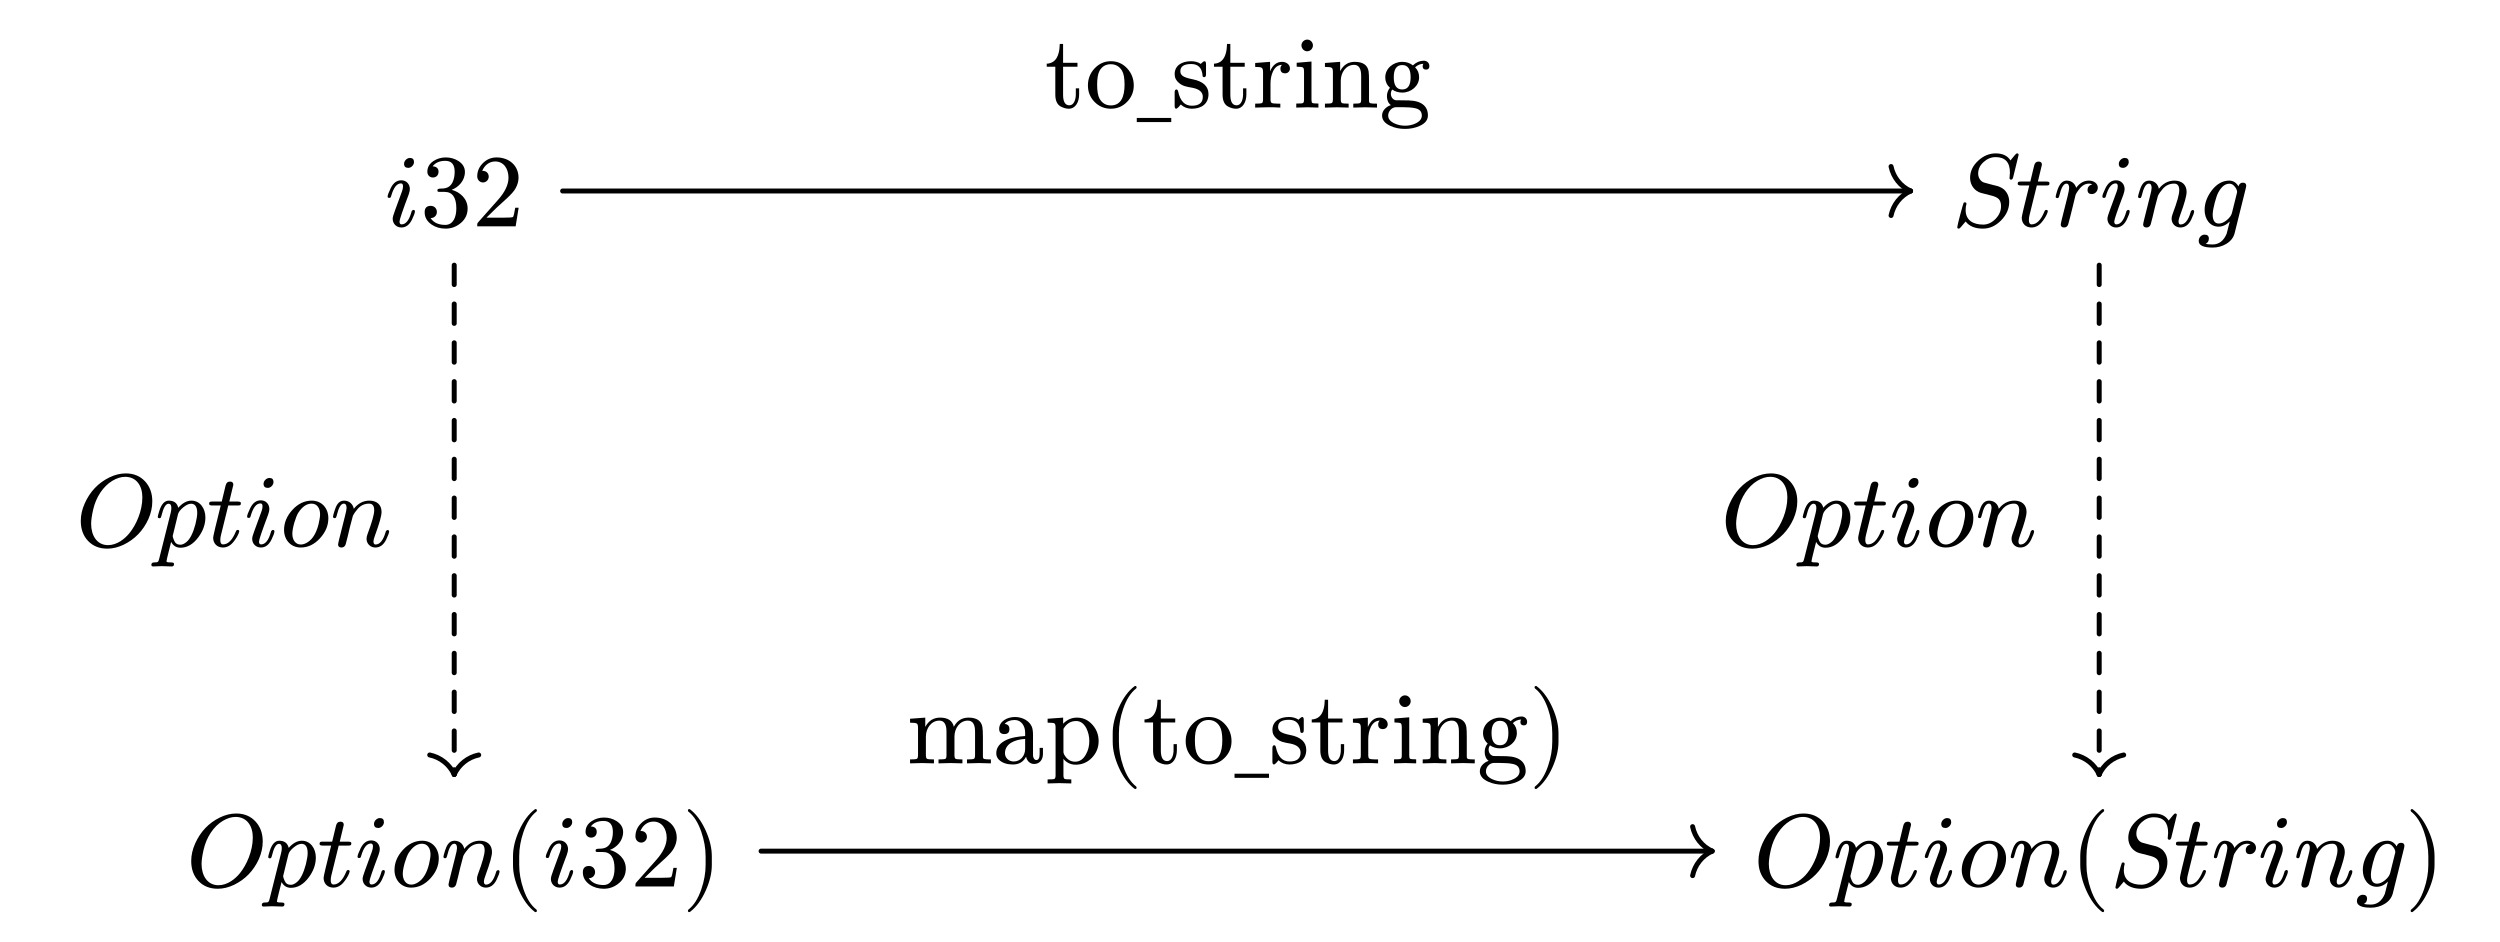
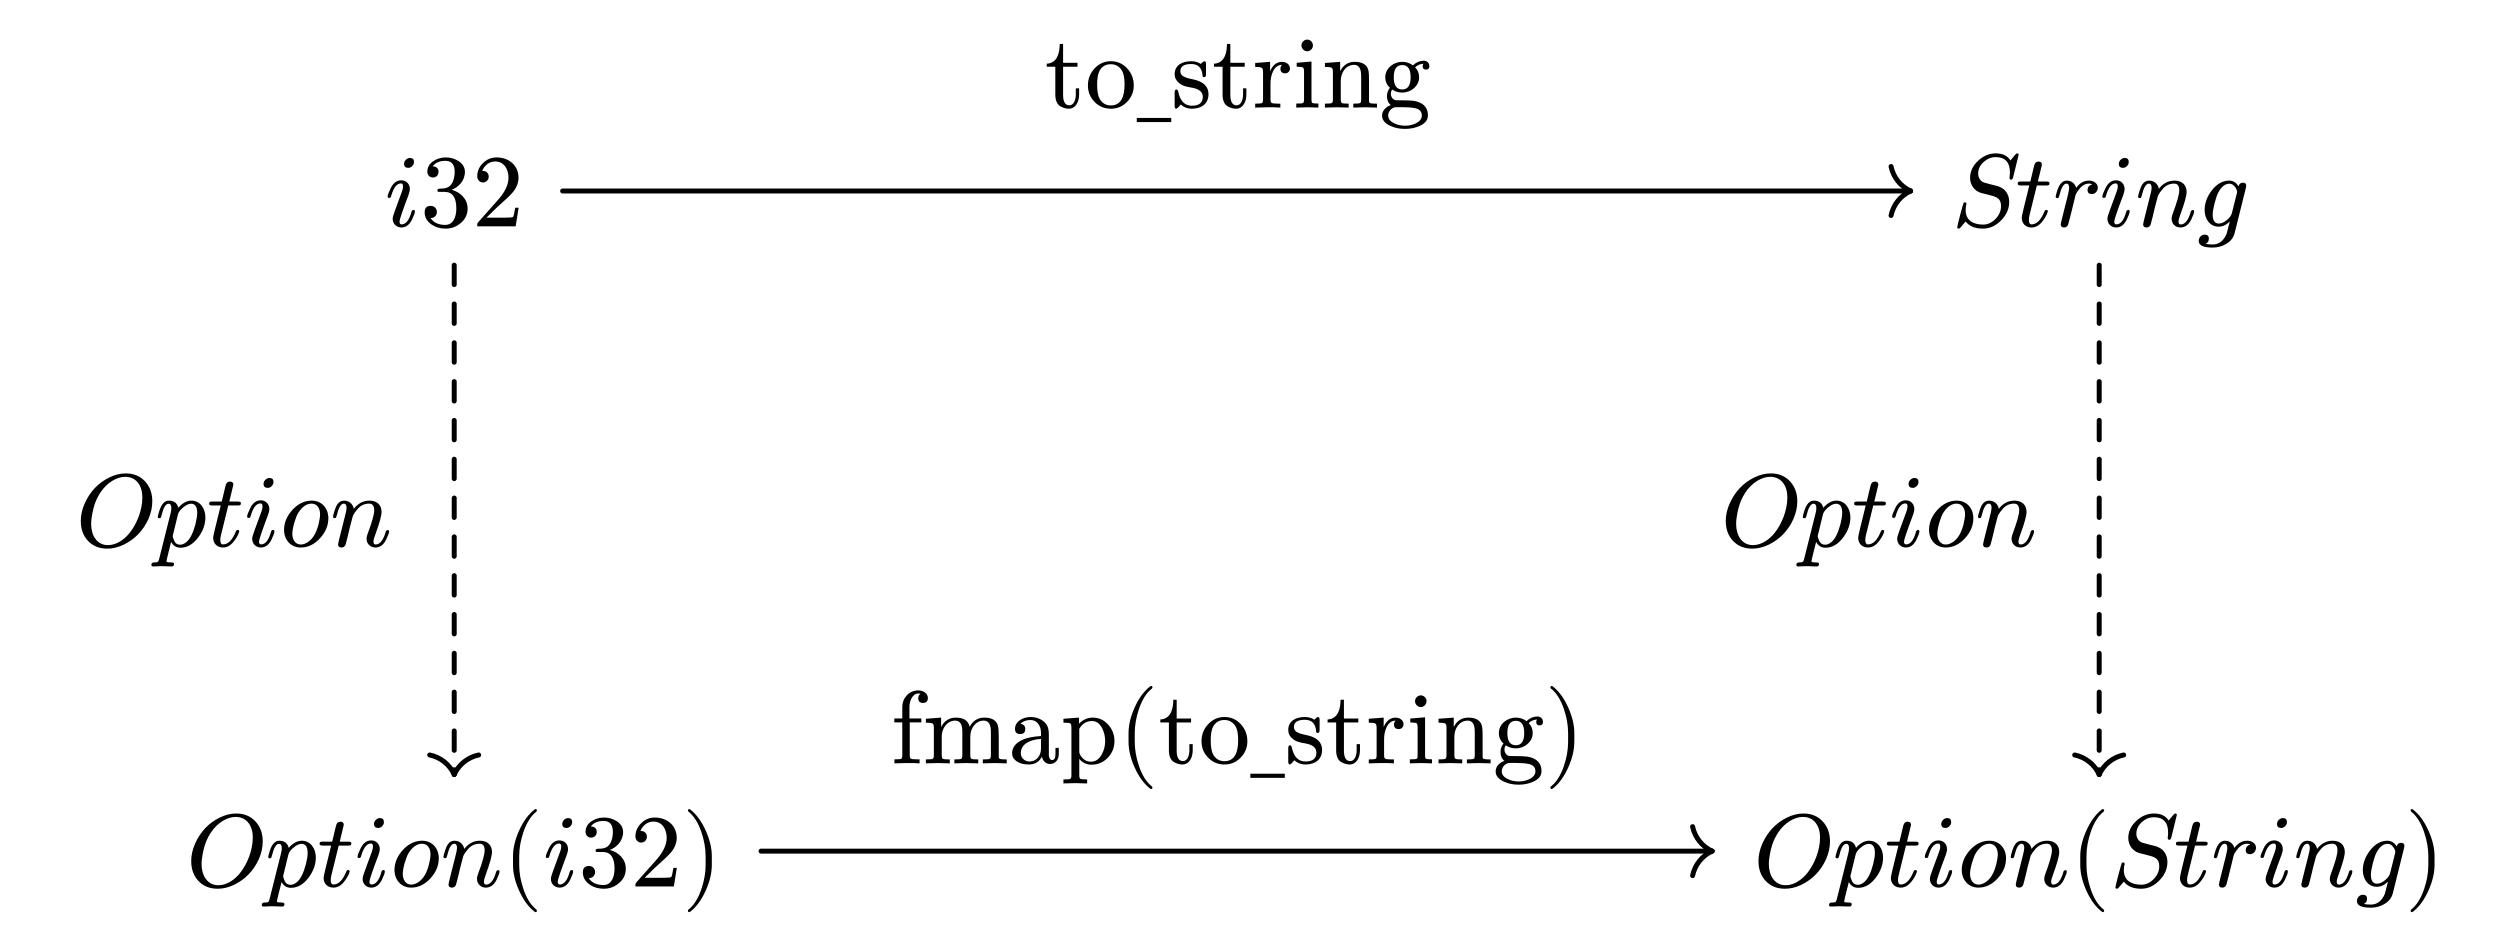
<svg xmlns="http://www.w3.org/2000/svg" xmlns:xlink="http://www.w3.org/1999/xlink" class="typst-doc" viewBox="0 0 386.473 145.543" width="386.473pt" height="145.543pt">
  <g>
    <g transform="translate(8.503937 2.503937)">
      <g class="typst-group">
        <g>
          <g transform="translate(0 0)">
            <g class="typst-group">
              <g>
                <g transform="translate(78.472 27.024)">
                  <path class="typst-shape" fill="none" stroke="#000000" stroke-width="0.768" stroke-linecap="round" stroke-linejoin="miter" stroke-miterlimit="4" d="M 0 0 L 208.378 0 " />
                </g>
                <g transform="translate(283.8336 27.024)">
                  <path class="typst-shape" fill="none" stroke="#000000" stroke-width="0.768" stroke-linecap="round" stroke-linejoin="miter" stroke-miterlimit="4" d="M 3.016 0 C 1.468 0.712 0.349 2.116 0 3.785 " />
                </g>
                <g transform="translate(283.8336 23.23923)">
                  <path class="typst-shape" fill="none" stroke="#000000" stroke-width="0.768" stroke-linecap="round" stroke-linejoin="miter" stroke-miterlimit="4" d="M 3.016 3.785 C 1.468 3.073 0.349 1.668 0 0 " />
                </g>
                <g transform="translate(149.8048 0)">
                  <path class="typst-shape" fill="none" d="M 0 0 L 66.096 0 L 66.096 20.624 L 0 20.624 L 0 0 Z " />
                </g>
                <g transform="translate(149.8048 -0.00000001574802)">
                  <g class="typst-group">
                    <g>
                      <g transform="translate(0 0)">
                        <g class="typst-group">
                          <g>
                            <g transform="translate(0 0)">
                              <g class="typst-group">
                                <g>
                                  <g transform="translate(0 0)">
                                    <g class="typst-group">
                                      <g>
                                        <g transform="translate(3.2 14.128)">
                                          <g class="typst-text" transform="scale(1, -1)">
                                            <use xlink:href="#g38E926AAC9DF1415602028D802D68DC9" x="0" fill="#000000" fill-rule="nonzero" />
                                            <use xlink:href="#g8F8307014384625CE577B104C8D820C4" x="6.224" fill="#000000" fill-rule="nonzero" />
                                            <use xlink:href="#g83B885771C073523118889F6309FCAC4" x="14.224" fill="#000000" fill-rule="nonzero" />
                                            <use xlink:href="#gF43D5787CF5B0EAEDE51B8D6DBA618B9" x="19.552" fill="#000000" fill-rule="nonzero" />
                                            <use xlink:href="#g38E926AAC9DF1415602028D802D68DC9" x="25.856" fill="#000000" fill-rule="nonzero" />
                                            <use xlink:href="#gF2A3D06C67D5C42E8563981FC568C01F" x="32.08" fill="#000000" fill-rule="nonzero" />
                                            <use xlink:href="#g73AED31DB52099AB1C48DB194943EC31" x="38.352" fill="#000000" fill-rule="nonzero" />
                                            <use xlink:href="#gFC66484AE387CFB0D55D153846276781" x="42.8" fill="#000000" fill-rule="nonzero" />
                                            <use xlink:href="#g96B234648DCF0FFB7E97AE09EBC6A818" x="51.696" fill="#000000" fill-rule="nonzero" />
                                          </g>
                                        </g>
                                      </g>
                                    </g>
                                  </g>
                                </g>
                              </g>
                            </g>
                          </g>
                        </g>
                      </g>
                    </g>
                  </g>
                </g>
                <g transform="translate(61.712 38.488)">
                  <path class="typst-shape" fill="none" stroke="#000000" stroke-width="0.768" stroke-linecap="round" stroke-linejoin="miter" stroke-miterlimit="4" stroke-dashoffset="0" stroke-dasharray="3 3" d="M 0 0 L 0 78.735 " />
                </g>
                <g transform="translate(57.92723 114.2073)">
                  <path class="typst-shape" fill="none" stroke="#000000" stroke-width="0.768" stroke-linecap="round" stroke-linejoin="miter" stroke-miterlimit="4" d="M 3.785 3.016 C 3.073 1.468 1.668 0.349 0 0 " />
                </g>
                <g transform="translate(61.712 114.2073)">
                  <path class="typst-shape" fill="none" stroke="#000000" stroke-width="0.768" stroke-linecap="round" stroke-linejoin="miter" stroke-miterlimit="4" d="M 0 3.016 C 0.712 1.468 2.116 0.349 3.785 0 " />
                </g>
                <g transform="translate(0.000000000000003147089 67.83162)">
                  <path class="typst-shape" fill="none" d="M 0 0 L 55.312 0 L 55.312 20.432 L 0 20.432 L 0 0 Z " />
                </g>
                <g transform="translate(-0.00000007874016 67.83162)">
                  <g class="typst-group">
                    <g>
                      <g transform="translate(0 0)">
                        <g class="typst-group">
                          <g>
                            <g transform="translate(0 0)">
                              <g class="typst-group">
                                <g>
                                  <g transform="translate(0 0)">
                                    <g class="typst-group">
                                      <g>
                                        <g transform="translate(3.2 14.128)">
                                          <g class="typst-text" transform="scale(1, -1)">
                                            <use xlink:href="#g7B567A6588D46E59FCE0182F9D437E38" x="0" fill="#000000" fill-rule="nonzero" />
                                            <use xlink:href="#g6D6AA69692D0C20CDD5E519BEE4C1171" x="12.208" fill="#000000" fill-rule="nonzero" />
                                            <use xlink:href="#g97A7E162D62AA6A5FA8B33471068AA6B" x="20.256" fill="#000000" fill-rule="nonzero" />
                                            <use xlink:href="#g92700755C90DAE0CFC25D85F2B9CC345" x="26.032" fill="#000000" fill-rule="nonzero" />
                                            <use xlink:href="#gE0EE35C765D72F645C020D601A65C0D1" x="31.552" fill="#000000" fill-rule="nonzero" />
                                            <use xlink:href="#g284298C1CFE5691FED0DEA07B33AF82E" x="39.312" fill="#000000" fill-rule="nonzero" />
                                          </g>
                                        </g>
                                      </g>
                                    </g>
                                  </g>
                                </g>
                              </g>
                            </g>
                          </g>
                        </g>
                      </g>
                    </g>
                  </g>
                </g>
                <g transform="translate(316.0096 38.488)">
                  <path class="typst-shape" fill="none" stroke="#000000" stroke-width="0.768" stroke-linecap="round" stroke-linejoin="miter" stroke-miterlimit="4" stroke-dashoffset="0" stroke-dasharray="3 3" d="M 0 0 L 0 78.735 " />
                </g>
                <g transform="translate(312.2248 114.2073)">
                  <path class="typst-shape" fill="none" stroke="#000000" stroke-width="0.768" stroke-linecap="round" stroke-linejoin="miter" stroke-miterlimit="4" d="M 3.785 3.016 C 3.073 1.468 1.668 0.349 0 0 " />
                </g>
                <g transform="translate(316.0096 114.2073)">
                  <path class="typst-shape" fill="none" stroke="#000000" stroke-width="0.768" stroke-linecap="round" stroke-linejoin="miter" stroke-miterlimit="4" d="M 0 3.016 C 0.712 1.468 2.116 0.349 3.785 0 " />
                </g>
                <g transform="translate(254.2976 67.83162)">
                  <path class="typst-shape" fill="none" d="M 0 0 L 55.312 0 L 55.312 20.432 L 0 20.432 L 0 0 Z " />
                </g>
                <g transform="translate(254.2976 67.83162)">
                  <g class="typst-group">
                    <g>
                      <g transform="translate(0 0)">
                        <g class="typst-group">
                          <g>
                            <g transform="translate(0 0)">
                              <g class="typst-group">
                                <g>
                                  <g transform="translate(0 0)">
                                    <g class="typst-group">
                                      <g>
                                        <g transform="translate(3.2 14.128)">
                                          <g class="typst-text" transform="scale(1, -1)">
                                            <use xlink:href="#g7B567A6588D46E59FCE0182F9D437E38" x="0" fill="#000000" fill-rule="nonzero" />
                                            <use xlink:href="#g6D6AA69692D0C20CDD5E519BEE4C1171" x="12.208" fill="#000000" fill-rule="nonzero" />
                                            <use xlink:href="#g97A7E162D62AA6A5FA8B33471068AA6B" x="20.256" fill="#000000" fill-rule="nonzero" />
                                            <use xlink:href="#g92700755C90DAE0CFC25D85F2B9CC345" x="26.032" fill="#000000" fill-rule="nonzero" />
                                            <use xlink:href="#gE0EE35C765D72F645C020D601A65C0D1" x="31.552" fill="#000000" fill-rule="nonzero" />
                                            <use xlink:href="#g284298C1CFE5691FED0DEA07B33AF82E" x="39.312" fill="#000000" fill-rule="nonzero" />
                                          </g>
                                        </g>
                                      </g>
                                    </g>
                                  </g>
                                </g>
                              </g>
                            </g>
                          </g>
                        </g>
                      </g>
                    </g>
                  </g>
                </g>
                <g transform="translate(109.152 129.0712)">
                  <path class="typst-shape" fill="none" stroke="#000000" stroke-width="0.768" stroke-linecap="round" stroke-linejoin="miter" stroke-miterlimit="4" d="M 0 0 L 147.018 0 " />
                </g>
                <g transform="translate(253.1536 129.0712)">
                  <path class="typst-shape" fill="none" stroke="#000000" stroke-width="0.768" stroke-linecap="round" stroke-linejoin="miter" stroke-miterlimit="4" d="M 3.016 0 C 1.468 0.712 0.349 2.116 0 3.785 " />
                </g>
                <g transform="translate(253.1536 125.2865)">
                  <path class="typst-shape" fill="none" stroke="#000000" stroke-width="0.768" stroke-linecap="round" stroke-linejoin="miter" stroke-miterlimit="4" d="M 3.016 3.785 C 1.468 3.073 0.349 1.668 0 0 " />
                </g>
-                 <g transform="translate(128.4688 101.3752)">
-                   <path class="typst-shape" fill="none" d="M 0 0 L 108.768 0 L 108.768 21.296 L 0 21.296 L 0 0 Z " />
-                 </g>
-                 <g transform="translate(128.4688 101.3752)">
+                 <g transform="translate(126.0208 101.3752)">
+                   <path class="typst-shape" fill="none" d="M 0 0 L 113.664 0 L 113.664 21.296 L 0 21.296 L 0 0 Z " />
+                 </g>
+                 <g transform="translate(126.0208 101.3752)">
                  <g class="typst-group">
                    <g>
                      <g transform="translate(0 0)">
                        <g class="typst-group">
                          <g>
                            <g transform="translate(0 0)">
                              <g class="typst-group">
                                <g>
                                  <g transform="translate(0 0)">
                                    <g class="typst-group">
                                      <g>
                                        <g transform="translate(3.2 14.128)">
                                          <g class="typst-text" transform="scale(1, -1)">
-                                             <use xlink:href="#g4D0AA08DF654D400A2A85EC0AE39159D" x="0" fill="#000000" fill-rule="nonzero" />
-                                             <use xlink:href="#g7B28C2509FE8F6BA66745B1CD832BB89" x="13.328" fill="#000000" fill-rule="nonzero" />
-                                             <use xlink:href="#gE5A000F08C92019AF5401EC93A32764F" x="21.328" fill="#000000" fill-rule="nonzero" />
-                                             <use xlink:href="#g4629B40405423E485E8610DB7E8C885E" x="30.224" fill="#000000" fill-rule="nonzero" />
-                                             <use xlink:href="#g38E926AAC9DF1415602028D802D68DC9" x="36.448" fill="#000000" fill-rule="nonzero" />
-                                             <use xlink:href="#g8F8307014384625CE577B104C8D820C4" x="42.672" fill="#000000" fill-rule="nonzero" />
-                                             <use xlink:href="#g83B885771C073523118889F6309FCAC4" x="50.672" fill="#000000" fill-rule="nonzero" />
-                                             <use xlink:href="#gF43D5787CF5B0EAEDE51B8D6DBA618B9" x="56" fill="#000000" fill-rule="nonzero" />
-                                             <use xlink:href="#g38E926AAC9DF1415602028D802D68DC9" x="62.304" fill="#000000" fill-rule="nonzero" />
-                                             <use xlink:href="#gF2A3D06C67D5C42E8563981FC568C01F" x="68.528" fill="#000000" fill-rule="nonzero" />
-                                             <use xlink:href="#g73AED31DB52099AB1C48DB194943EC31" x="74.8" fill="#000000" fill-rule="nonzero" />
-                                             <use xlink:href="#gFC66484AE387CFB0D55D153846276781" x="79.248" fill="#000000" fill-rule="nonzero" />
-                                             <use xlink:href="#g96B234648DCF0FFB7E97AE09EBC6A818" x="88.144" fill="#000000" fill-rule="nonzero" />
-                                             <use xlink:href="#g14777391C34C314F4183442B8E763583" x="96.144" fill="#000000" fill-rule="nonzero" />
+                                             <use xlink:href="#g4DF410731A47BCE19DC3A2DD469D8C3F" x="0" fill="#000000" fill-rule="nonzero" />
+                                             <use xlink:href="#g4D0AA08DF654D400A2A85EC0AE39159D" x="4.896" fill="#000000" fill-rule="nonzero" />
+                                             <use xlink:href="#g7B28C2509FE8F6BA66745B1CD832BB89" x="18.224" fill="#000000" fill-rule="nonzero" />
+                                             <use xlink:href="#gE5A000F08C92019AF5401EC93A32764F" x="26.224" fill="#000000" fill-rule="nonzero" />
+                                             <use xlink:href="#g4629B40405423E485E8610DB7E8C885E" x="35.12" fill="#000000" fill-rule="nonzero" />
+                                             <use xlink:href="#g38E926AAC9DF1415602028D802D68DC9" x="41.344" fill="#000000" fill-rule="nonzero" />
+                                             <use xlink:href="#g8F8307014384625CE577B104C8D820C4" x="47.568" fill="#000000" fill-rule="nonzero" />
+                                             <use xlink:href="#g83B885771C073523118889F6309FCAC4" x="55.568" fill="#000000" fill-rule="nonzero" />
+                                             <use xlink:href="#gF43D5787CF5B0EAEDE51B8D6DBA618B9" x="60.896" fill="#000000" fill-rule="nonzero" />
+                                             <use xlink:href="#g38E926AAC9DF1415602028D802D68DC9" x="67.2" fill="#000000" fill-rule="nonzero" />
+                                             <use xlink:href="#gF2A3D06C67D5C42E8563981FC568C01F" x="73.424" fill="#000000" fill-rule="nonzero" />
+                                             <use xlink:href="#g73AED31DB52099AB1C48DB194943EC31" x="79.696" fill="#000000" fill-rule="nonzero" />
+                                             <use xlink:href="#gFC66484AE387CFB0D55D153846276781" x="84.144" fill="#000000" fill-rule="nonzero" />
+                                             <use xlink:href="#g96B234648DCF0FFB7E97AE09EBC6A818" x="93.04" fill="#000000" fill-rule="nonzero" />
+                                             <use xlink:href="#g14777391C34C314F4183442B8E763583" x="101.04" fill="#000000" fill-rule="nonzero" />
                                          </g>
                                        </g>
                                      </g>
                                    </g>
                                  </g>
                                </g>
                              </g>
                            </g>
                          </g>
                        </g>
                      </g>
                    </g>
                  </g>
                </g>
                <g transform="translate(50.952 21.56)">
                  <path class="typst-shape" fill="none" d="M 0 0 L 21.52 0 L 21.52 10.928 L 0 10.928 L 0 0 Z " />
                </g>
                <g transform="translate(50.952 21.56)">
                  <g class="typst-group">
                    <g>
                      <g transform="translate(0 0)">
                        <g class="typst-group">
                          <g>
                            <g transform="translate(0 0)">
                              <g class="typst-group">
                                <g>
                                  <g transform="translate(0.00000000005000072 10.928)">
                                    <g class="typst-text" transform="scale(1, -1)">
                                      <use xlink:href="#g92700755C90DAE0CFC25D85F2B9CC345" x="0" fill="#000000" fill-rule="nonzero" />
                                      <use xlink:href="#gE74E874C1504A9F1B2AF76ABC36C8B50" x="5.52" fill="#000000" fill-rule="nonzero" />
                                      <use xlink:href="#gFF0ECCB8E59993D4F84AD38BB81A542F" x="13.52" fill="#000000" fill-rule="nonzero" />
                                    </g>
                                  </g>
                                </g>
                              </g>
                            </g>
                          </g>
                        </g>
                      </g>
                    </g>
                  </g>
                </g>
                <g transform="translate(293.2336 21.56)">
                  <path class="typst-shape" fill="none" d="M 0 0 L 45.552 0 L 45.552 10.928 L 0 10.928 L 0 0 Z " />
                </g>
                <g transform="translate(293.2336 21.56)">
                  <g class="typst-group">
                    <g>
                      <g transform="translate(0 0)">
                        <g class="typst-group">
                          <g>
                            <g transform="translate(0 0)">
                              <g class="typst-group">
                                <g>
                                  <g transform="translate(0.00000000005000072 10.928)">
                                    <g class="typst-text" transform="scale(1, -1)">
                                      <use xlink:href="#g7C37F2D7E29571CD72A84F399CAE72B1" x="0" fill="#000000" fill-rule="nonzero" />
                                      <use xlink:href="#g97A7E162D62AA6A5FA8B33471068AA6B" x="9.808" fill="#000000" fill-rule="nonzero" />
                                      <use xlink:href="#g331C5D0EB4063B42944E177CE5F55416" x="15.584" fill="#000000" fill-rule="nonzero" />
                                      <use xlink:href="#g92700755C90DAE0CFC25D85F2B9CC345" x="22.8" fill="#000000" fill-rule="nonzero" />
                                      <use xlink:href="#g284298C1CFE5691FED0DEA07B33AF82E" x="28.32" fill="#000000" fill-rule="nonzero" />
                                      <use xlink:href="#gAE0AD58184BBCB11A77E9AB8BC580B44" x="37.92" fill="#000000" fill-rule="nonzero" />
                                    </g>
                                  </g>
                                </g>
                              </g>
                            </g>
                          </g>
                        </g>
                      </g>
                    </g>
                  </g>
                </g>
                <g transform="translate(20.272 123.6072)">
                  <path class="typst-shape" fill="none" d="M 0 0 L 82.88 0 L 82.88 10.928 L 0 10.928 L 0 0 Z " />
                </g>
                <g transform="translate(20.272 123.6072)">
                  <g class="typst-group">
                    <g>
                      <g transform="translate(0 0)">
                        <g class="typst-group">
                          <g>
                            <g transform="translate(0 0)">
                              <g class="typst-group">
                                <g>
                                  <g transform="translate(0.00000000005000072 10.928)">
                                    <g class="typst-text" transform="scale(1, -1)">
                                      <use xlink:href="#g7B567A6588D46E59FCE0182F9D437E38" x="0" fill="#000000" fill-rule="nonzero" />
                                      <use xlink:href="#g6D6AA69692D0C20CDD5E519BEE4C1171" x="12.208" fill="#000000" fill-rule="nonzero" />
                                      <use xlink:href="#g97A7E162D62AA6A5FA8B33471068AA6B" x="20.256" fill="#000000" fill-rule="nonzero" />
                                      <use xlink:href="#g92700755C90DAE0CFC25D85F2B9CC345" x="26.032" fill="#000000" fill-rule="nonzero" />
                                      <use xlink:href="#gE0EE35C765D72F645C020D601A65C0D1" x="31.552" fill="#000000" fill-rule="nonzero" />
                                      <use xlink:href="#g284298C1CFE5691FED0DEA07B33AF82E" x="39.312" fill="#000000" fill-rule="nonzero" />
                                      <use xlink:href="#g4629B40405423E485E8610DB7E8C885E" x="48.912" fill="#000000" fill-rule="nonzero" />
                                      <use xlink:href="#g92700755C90DAE0CFC25D85F2B9CC345" x="55.136" fill="#000000" fill-rule="nonzero" />
                                      <use xlink:href="#gE74E874C1504A9F1B2AF76ABC36C8B50" x="60.656" fill="#000000" fill-rule="nonzero" />
                                      <use xlink:href="#gFF0ECCB8E59993D4F84AD38BB81A542F" x="68.656" fill="#000000" fill-rule="nonzero" />
                                      <use xlink:href="#g14777391C34C314F4183442B8E763583" x="76.656" fill="#000000" fill-rule="nonzero" />
                                    </g>
                                  </g>
                                </g>
                              </g>
                            </g>
                          </g>
                        </g>
                      </g>
                    </g>
                  </g>
                </g>
                <g transform="translate(262.5536 123.6072)">
                  <path class="typst-shape" fill="none" d="M 0 0 L 106.912 0 L 106.912 10.928 L 0 10.928 L 0 0 Z " />
                </g>
                <g transform="translate(262.5536 123.6072)">
                  <g class="typst-group">
                    <g>
                      <g transform="translate(0 0)">
                        <g class="typst-group">
                          <g>
                            <g transform="translate(0 0)">
                              <g class="typst-group">
                                <g>
                                  <g transform="translate(0.00000000005000072 10.928)">
                                    <g class="typst-text" transform="scale(1, -1)">
                                      <use xlink:href="#g7B567A6588D46E59FCE0182F9D437E38" x="0" fill="#000000" fill-rule="nonzero" />
                                      <use xlink:href="#g6D6AA69692D0C20CDD5E519BEE4C1171" x="12.208" fill="#000000" fill-rule="nonzero" />
                                      <use xlink:href="#g97A7E162D62AA6A5FA8B33471068AA6B" x="20.256" fill="#000000" fill-rule="nonzero" />
                                      <use xlink:href="#g92700755C90DAE0CFC25D85F2B9CC345" x="26.032" fill="#000000" fill-rule="nonzero" />
                                      <use xlink:href="#gE0EE35C765D72F645C020D601A65C0D1" x="31.552" fill="#000000" fill-rule="nonzero" />
                                      <use xlink:href="#g284298C1CFE5691FED0DEA07B33AF82E" x="39.312" fill="#000000" fill-rule="nonzero" />
                                      <use xlink:href="#g4629B40405423E485E8610DB7E8C885E" x="48.912" fill="#000000" fill-rule="nonzero" />
                                      <use xlink:href="#g7C37F2D7E29571CD72A84F399CAE72B1" x="55.136" fill="#000000" fill-rule="nonzero" />
                                      <use xlink:href="#g97A7E162D62AA6A5FA8B33471068AA6B" x="64.944" fill="#000000" fill-rule="nonzero" />
                                      <use xlink:href="#g331C5D0EB4063B42944E177CE5F55416" x="70.72" fill="#000000" fill-rule="nonzero" />
                                      <use xlink:href="#g92700755C90DAE0CFC25D85F2B9CC345" x="77.936" fill="#000000" fill-rule="nonzero" />
                                      <use xlink:href="#g284298C1CFE5691FED0DEA07B33AF82E" x="83.456" fill="#000000" fill-rule="nonzero" />
                                      <use xlink:href="#gAE0AD58184BBCB11A77E9AB8BC580B44" x="93.056" fill="#000000" fill-rule="nonzero" />
                                      <use xlink:href="#g14777391C34C314F4183442B8E763583" x="100.688" fill="#000000" fill-rule="nonzero" />
                                    </g>
                                  </g>
                                </g>
                              </g>
                            </g>
                          </g>
                        </g>
                      </g>
                    </g>
                  </g>
                </g>
              </g>
            </g>
          </g>
        </g>
      </g>
    </g>
  </g>
  <defs id="glyph">
    <symbol id="g38E926AAC9DF1415602028D802D68DC9" overflow="visible">
      <path d="M 5.312 2.016 L 5.312 2.976 L 4.8 2.976 L 4.8 2.048 C 4.8 1.248 4.512 0.352 3.808 0.352 C 3.152 0.352 2.832 0.896 2.832 1.984 L 2.832 6.32 L 5.056 6.32 L 5.056 6.928 L 2.832 6.928 L 2.832 9.84 L 2.32 9.84 C 2.304 9.312 2.256 8.848 2.144 8.432 C 1.872 7.376 1.248 6.832 0.304 6.784 L 0.304 6.32 L 1.632 6.32 L 1.632 2.016 C 1.632 1.072 1.92 0.464 2.48 0.16 C 2.912 -0.064 3.312 -0.176 3.712 -0.176 C 4.768 -0.176 5.312 0.88 5.312 2.016 Z " />
    </symbol>
    <symbol id="g8F8307014384625CE577B104C8D820C4" overflow="visible">
      <path d="M 3.984 -0.176 C 4.976 -0.176 5.808 0.176 6.496 0.88 C 7.184 1.584 7.536 2.432 7.536 3.424 C 7.536 4.432 7.2 5.312 6.528 6.048 C 5.856 6.784 5.008 7.168 4 7.168 C 2.992 7.168 2.16 6.784 1.472 6.048 C 0.784 5.312 0.448 4.432 0.448 3.424 C 0.448 2.432 0.784 1.584 1.472 0.88 C 2.16 0.176 3.008 -0.176 3.984 -0.176 Z M 4 0.336 C 3.232 0.336 2.656 0.672 2.256 1.36 C 2 1.808 1.872 2.544 1.872 3.552 C 1.872 4.528 2 5.232 2.24 5.68 C 2.624 6.368 3.2 6.704 3.984 6.704 C 4.736 6.704 5.312 6.368 5.712 5.712 C 5.984 5.264 6.112 4.544 6.112 3.552 C 6.112 1.696 5.568 0.336 4 0.336 Z " />
    </symbol>
    <symbol id="g83B885771C073523118889F6309FCAC4" overflow="visible">
      <path d="M 0 -2.24 L 5.328 -2.24 L 5.328 -1.6 L 0 -1.6 Z " />
    </symbol>
    <symbol id="gF43D5787CF5B0EAEDE51B8D6DBA618B9" overflow="visible">
      <path d="M 5.76 2.08 C 5.76 3.296 4.928 4.064 3.28 4.384 C 2.528 4.528 2.048 4.704 1.792 4.88 C 1.536 5.056 1.408 5.312 1.408 5.616 C 1.408 6.368 1.968 6.736 3.088 6.736 C 4.176 6.736 4.768 6.128 4.848 4.896 C 4.864 4.768 4.944 4.704 5.104 4.704 C 5.28 4.704 5.376 4.848 5.376 5.136 L 5.376 6.72 C 5.376 7.024 5.296 7.168 5.136 7.168 C 4.96 7.168 4.72 6.88 4.56 6.752 C 4.16 7.024 3.664 7.168 3.088 7.168 C 1.664 7.168 0.528 6.528 0.528 5.168 C 0.528 4.624 0.752 4.16 1.216 3.792 C 1.776 3.328 2.304 3.232 3.312 3.056 C 4.352 2.848 4.88 2.384 4.88 1.664 C 4.88 0.752 4.32 0.288 3.184 0.288 C 2.08 0.288 1.376 1.024 1.072 2.48 C 1.024 2.688 0.944 2.8 0.8 2.8 C 0.624 2.8 0.528 2.64 0.528 2.336 L 0.528 0.272 C 0.528 -0.032 0.608 -0.176 0.768 -0.176 C 0.816 -0.176 0.896 -0.128 1.024 -0.016 C 1.312 0.24 1.184 0.192 1.472 0.48 C 1.936 0.048 2.512 -0.176 3.184 -0.176 C 4.704 -0.176 5.76 0.608 5.76 2.08 Z " />
    </symbol>
    <symbol id="gF2A3D06C67D5C42E8563981FC568C01F" overflow="visible">
      <path d="M 5.824 6.048 C 5.824 6.672 5.232 7.072 4.608 7.072 C 3.792 7.072 3.168 6.592 2.752 5.616 L 2.752 7.072 L 0.448 6.896 L 0.448 6.288 C 1.008 6.288 1.344 6.24 1.472 6.144 C 1.6 6.048 1.664 5.84 1.664 5.472 L 1.664 1.264 C 1.664 0.96 1.616 0.768 1.504 0.704 C 1.392 0.64 1.04 0.608 0.448 0.608 L 0.448 0 L 2.288 0.048 C 2.96 0.064 3.648 0.048 4.336 0 L 4.336 0.608 L 3.952 0.608 C 3.424 0.608 3.088 0.656 2.976 0.736 C 2.864 0.816 2.816 1.008 2.816 1.296 L 2.816 3.712 C 2.816 4.4 2.944 5.024 3.184 5.552 C 3.504 6.24 3.968 6.592 4.592 6.608 C 4.432 6.448 4.352 6.256 4.352 6.032 C 4.352 5.536 4.592 5.296 5.088 5.296 C 5.52 5.296 5.824 5.632 5.824 6.048 Z " />
    </symbol>
    <symbol id="g73AED31DB52099AB1C48DB194943EC31" overflow="visible">
      <path d="M 3.104 9.616 C 3.104 10.096 2.704 10.512 2.224 10.512 C 1.744 10.512 1.328 10.096 1.328 9.616 C 1.328 9.136 1.728 8.704 2.208 8.704 C 2.704 8.704 3.104 9.12 3.104 9.616 Z M 2.288 0.048 L 3.952 0 L 3.952 0.624 C 3.424 0.624 3.104 0.656 3.008 0.72 C 2.912 0.784 2.88 0.96 2.88 1.248 L 2.88 7.12 L 0.592 6.928 L 0.592 6.32 C 1.12 6.32 1.456 6.272 1.568 6.192 C 1.68 6.112 1.728 5.888 1.728 5.52 L 1.728 1.264 C 1.728 0.96 1.68 0.768 1.568 0.704 C 1.456 0.64 1.104 0.624 0.528 0.624 L 0.528 0 Z " />
    </symbol>
    <symbol id="gFC66484AE387CFB0D55D153846276781" overflow="visible">
      <path d="M 5.024 6.608 C 5.744 6.608 6.112 6.048 6.112 4.912 L 6.112 1.264 C 6.112 0.96 6.064 0.768 5.952 0.704 C 5.84 0.64 5.488 0.608 4.896 0.608 L 4.896 0 L 6.736 0.048 L 8.56 0 L 8.56 0.608 C 8.048 0.608 7.712 0.624 7.552 0.672 C 7.392 0.72 7.328 0.832 7.328 1.024 L 7.328 4.016 C 7.328 4.768 7.312 5.296 7.264 5.6 C 7.104 6.576 6.384 7.072 5.12 7.072 C 4.112 7.072 3.36 6.592 2.864 5.632 L 2.864 7.072 L 0.512 6.896 L 0.512 6.288 C 1.088 6.288 1.44 6.24 1.568 6.144 C 1.696 6.048 1.744 5.84 1.744 5.472 L 1.744 1.264 C 1.744 0.96 1.68 0.768 1.568 0.704 C 1.456 0.64 1.104 0.608 0.512 0.608 L 0.512 0 L 2.352 0.048 L 4.176 0 L 4.176 0.608 C 3.584 0.608 3.248 0.64 3.136 0.704 C 3.024 0.768 2.96 0.96 2.96 1.264 L 2.96 4.144 C 2.96 5.44 3.776 6.608 5.024 6.608 Z " />
    </symbol>
    <symbol id="g96B234648DCF0FFB7E97AE09EBC6A818" overflow="visible">
      <path d="M 6.896 7.248 C 6.288 7.248 5.728 7.008 5.216 6.528 C 4.736 6.896 4.192 7.072 3.568 7.072 C 2.192 7.072 0.944 6.048 0.944 4.704 C 0.944 4.032 1.184 3.488 1.664 3.072 C 1.36 2.688 1.2 2.256 1.2 1.76 C 1.2 1.152 1.408 0.688 1.808 0.384 C 1.136 0.16 0.448 -0.416 0.448 -1.232 C 0.448 -1.92 0.896 -2.464 1.776 -2.848 C 2.448 -3.152 3.184 -3.296 3.984 -3.296 C 4.8 -3.296 5.552 -3.152 6.224 -2.848 C 7.104 -2.464 7.536 -1.92 7.536 -1.2 C 7.536 -0.352 7.184 0.272 6.48 0.672 C 5.744 1.072 4.928 1.12 3.744 1.12 C 3.04 1.12 2.656 1.12 2.576 1.136 C 2.128 1.2 1.808 1.632 1.808 2.128 C 1.808 2.368 1.872 2.592 2.016 2.784 C 2.464 2.48 2.976 2.32 3.568 2.32 C 4.944 2.32 6.176 3.344 6.176 4.688 C 6.176 5.312 5.968 5.824 5.552 6.224 C 5.952 6.592 6.384 6.768 6.848 6.768 C 6.768 6.688 6.72 6.56 6.72 6.4 C 6.72 6.048 6.896 5.872 7.248 5.872 C 7.584 5.872 7.76 6.048 7.76 6.416 C 7.76 6.912 7.376 7.248 6.896 7.248 Z M 3.568 6.576 C 4.432 6.576 4.864 5.952 4.864 4.704 C 4.864 3.44 4.432 2.8 3.568 2.8 C 2.688 2.8 2.256 3.424 2.256 4.688 C 2.256 5.952 2.688 6.576 3.568 6.576 Z M 2.624 0.064 L 3.552 0.064 C 4.384 0.064 5.056 0.016 5.568 -0.096 C 6.256 -0.24 6.592 -0.624 6.592 -1.232 C 6.592 -1.744 6.272 -2.144 5.632 -2.448 C 5.136 -2.688 4.592 -2.8 4 -2.8 C 3.424 -2.8 2.88 -2.688 2.368 -2.448 C 1.712 -2.144 1.392 -1.744 1.392 -1.232 C 1.392 -0.56 1.968 0.064 2.624 0.064 Z " />
    </symbol>
    <symbol id="g7B567A6588D46E59FCE0182F9D437E38" overflow="visible">
      <path d="M 11.232 4.208 C 11.632 5.12 11.84 6.032 11.84 6.96 C 11.84 8.208 11.472 9.232 10.72 10.048 C 9.968 10.864 8.976 11.28 7.744 11.28 C 6.896 11.28 6.048 11.072 5.2 10.656 C 3.472 9.808 2.208 8.464 1.392 6.64 C 0.992 5.744 0.784 4.848 0.784 3.936 C 0.784 2.672 1.152 1.648 1.904 0.848 C 2.656 0.048 3.648 -0.352 4.896 -0.352 C 5.728 -0.352 6.56 -0.144 7.408 0.256 C 9.152 1.104 10.416 2.432 11.232 4.208 Z M 10.304 7.584 C 10.304 5.456 9.344 3.328 8.32 2.064 C 7.616 1.184 6.4 0.192 4.992 0.192 C 3.28 0.192 2.384 1.68 2.384 3.488 C 2.384 4.048 2.496 4.8 2.704 5.712 C 3.136 7.6 4.224 9.264 5.648 10.128 C 6.336 10.544 7.008 10.752 7.648 10.752 C 9.376 10.752 10.304 9.376 10.304 7.584 Z " />
    </symbol>
    <symbol id="g6D6AA69692D0C20CDD5E519BEE4C1171" overflow="visible">
      <path d="M 5.68 7.072 C 4.976 7.072 4.304 6.704 3.648 5.968 C 3.472 6.704 2.976 7.072 2.192 7.072 C 1.536 7.072 1.056 6.544 0.72 5.504 C 0.56 4.976 0.48 4.672 0.48 4.576 C 0.48 4.432 0.56 4.352 0.736 4.352 C 0.816 4.352 0.864 4.368 0.912 4.4 C 0.992 4.544 1.04 4.656 1.056 4.768 C 1.344 5.984 1.712 6.592 2.144 6.592 C 2.432 6.592 2.576 6.368 2.576 5.936 C 2.576 5.696 2.544 5.424 2.464 5.136 L 0.704 -1.888 C 0.56 -2.416 0.544 -2.48 -0.08 -2.48 C -0.368 -2.48 -0.512 -2.608 -0.512 -2.848 C -0.512 -3.024 -0.416 -3.104 -0.24 -3.104 C 0 -3.104 0.832 -3.056 1.072 -3.056 C 1.376 -3.056 2.336 -3.104 2.64 -3.104 C 2.88 -3.104 2.992 -2.976 2.992 -2.72 C 2.992 -2.56 2.848 -2.48 2.544 -2.48 C 2.256 -2.48 1.824 -2.496 1.824 -2.304 C 1.824 -2.096 2.48 0.416 2.544 0.688 C 2.864 0.096 3.344 -0.208 3.984 -0.208 C 5.024 -0.208 5.936 0.32 6.736 1.392 C 7.472 2.368 7.84 3.408 7.84 4.48 C 7.84 5.872 7.008 7.072 5.68 7.072 Z M 5.632 6.592 C 6.256 6.592 6.576 6.112 6.576 5.168 C 6.576 4.736 6.48 4.16 6.304 3.44 C 5.936 2.048 5.472 1.136 4.912 0.672 C 4.576 0.4 4.272 0.256 3.968 0.256 C 3.504 0.256 3.184 0.464 3.008 0.896 C 2.864 1.232 2.784 1.472 2.784 1.6 L 3.6 4.944 C 3.68 5.296 3.968 5.664 4.416 6.032 C 4.864 6.4 5.264 6.592 5.632 6.592 Z " />
    </symbol>
    <symbol id="g97A7E162D62AA6A5FA8B33471068AA6B" overflow="visible">
      <path d="M 5.28 6.704 C 5.28 6.848 5.12 6.928 4.784 6.928 L 3.488 6.928 C 3.904 8.592 4.112 9.456 4.112 9.52 C 4.112 9.856 3.936 10.016 3.6 10.016 C 3.232 10.016 3.008 9.808 2.912 9.392 L 2.32 6.928 L 0.896 6.928 C 0.544 6.928 0.368 6.912 0.368 6.576 C 0.368 6.4 0.528 6.32 0.864 6.32 L 2.16 6.32 C 1.376 3.2 0.992 1.552 0.992 1.344 C 0.992 0.448 1.6 -0.176 2.496 -0.176 C 3.104 -0.176 3.632 0.096 4.096 0.656 C 4.48 1.12 4.752 1.568 4.928 2 C 4.992 2.176 5.024 2.272 5.024 2.32 C 5.024 2.464 4.944 2.544 4.784 2.544 C 4.656 2.544 4.56 2.464 4.496 2.288 C 3.952 0.96 3.296 0.304 2.512 0.304 C 2.24 0.304 2.096 0.528 2.096 0.96 C 2.096 1.2 2.128 1.456 2.192 1.712 L 3.328 6.32 L 4.752 6.32 C 5.168 6.32 5.28 6.352 5.28 6.704 Z " />
    </symbol>
    <symbol id="g92700755C90DAE0CFC25D85F2B9CC345" overflow="visible">
      <path d="M 4.544 9.936 C 4.544 10.368 4.336 10.576 3.904 10.576 C 3.456 10.576 3.008 10.128 3.008 9.68 C 3.008 9.248 3.232 9.04 3.664 9.04 C 4.112 9.04 4.544 9.488 4.544 9.936 Z M 4.144 2.208 C 3.792 0.944 3.28 0.304 2.624 0.304 C 2.416 0.304 2.304 0.448 2.304 0.752 C 2.304 1.024 2.768 2.4 3.712 4.896 C 3.84 5.264 3.904 5.552 3.904 5.76 C 3.904 6.544 3.36 7.12 2.576 7.12 C 1.888 7.12 1.344 6.72 0.944 5.904 C 0.624 5.248 0.464 4.816 0.464 4.608 C 0.464 4.464 0.544 4.4 0.72 4.4 C 0.928 4.4 0.96 4.496 1.024 4.72 C 1.392 6 1.888 6.64 2.528 6.64 C 2.736 6.64 2.848 6.496 2.848 6.192 C 2.848 5.968 2.8 5.712 2.688 5.408 C 2.32 4.4 1.936 3.328 1.616 2.48 C 1.376 1.84 1.248 1.408 1.248 1.184 C 1.248 0.4 1.824 -0.176 2.592 -0.176 C 3.28 -0.176 3.824 0.224 4.224 1.024 C 4.528 1.648 4.688 2.08 4.688 2.32 C 4.688 2.464 4.608 2.544 4.432 2.544 C 4.384 2.544 4.144 2.4 4.144 2.208 Z " />
    </symbol>
    <symbol id="gE0EE35C765D72F645C020D601A65C0D1" overflow="visible">
      <path d="M 4.928 7.072 C 3.824 7.072 2.816 6.592 1.952 5.648 C 1.088 4.704 0.656 3.664 0.656 2.544 C 0.656 1.008 1.696 -0.176 3.232 -0.176 C 4.352 -0.176 5.344 0.304 6.208 1.248 C 7.072 2.192 7.504 3.216 7.504 4.352 C 7.504 5.904 6.48 7.072 4.928 7.072 Z M 6.224 4.96 C 6.224 4.592 6.144 4.08 5.984 3.408 C 5.648 2.08 5.104 1.168 4.352 0.672 C 3.968 0.416 3.6 0.288 3.248 0.288 C 2.384 0.288 1.936 1.04 1.936 1.952 C 1.936 2.88 2.48 4.608 2.848 5.184 C 3.456 6.128 4.144 6.608 4.912 6.608 C 5.776 6.608 6.224 5.872 6.224 4.96 Z " />
    </symbol>
    <symbol id="g284298C1CFE5691FED0DEA07B33AF82E" overflow="visible">
      <path d="M 8.592 2.192 C 8.224 0.928 7.696 0.288 7.04 0.288 C 6.832 0.288 6.72 0.448 6.72 0.752 C 6.72 0.976 6.816 1.344 7.008 1.84 C 7.648 3.584 7.968 4.736 7.968 5.328 C 7.968 6.448 7.216 7.072 6.096 7.072 C 5.152 7.072 4.336 6.656 3.68 5.808 C 3.552 6.512 2.992 7.072 2.176 7.072 C 1.28 7.072 0.928 6.24 0.704 5.52 C 0.544 5.008 0.464 4.704 0.464 4.592 C 0.464 4.448 0.544 4.368 0.72 4.368 C 0.8 4.368 0.848 4.384 0.896 4.416 C 0.976 4.56 1.024 4.672 1.04 4.784 C 1.328 6 1.696 6.608 2.128 6.608 C 2.416 6.608 2.56 6.384 2.56 5.936 C 2.56 5.728 2.48 5.296 2.304 4.64 L 1.392 1.008 C 1.344 0.8 1.248 0.384 1.248 0.304 C 1.248 -0.016 1.424 -0.176 1.776 -0.176 C 2.08 -0.176 2.304 -0.016 2.416 0.304 C 2.448 0.384 2.544 0.784 2.72 1.472 L 3.056 2.896 L 3.536 4.72 C 3.712 5.088 3.984 5.456 4.32 5.84 C 4.784 6.352 5.36 6.608 6.048 6.608 C 6.576 6.608 6.832 6.256 6.832 5.568 C 6.832 4.96 6.496 3.744 5.808 1.92 C 5.696 1.632 5.648 1.392 5.648 1.184 C 5.648 0.4 6.24 -0.176 7.008 -0.176 C 7.712 -0.176 8.272 0.224 8.672 1.024 C 8.976 1.664 9.136 2.096 9.136 2.304 C 9.136 2.448 9.056 2.528 8.88 2.528 C 8.832 2.528 8.592 2.384 8.592 2.192 Z " />
    </symbol>
+     <symbol id="g4DF410731A47BCE19DC3A2DD469D8C3F" overflow="visible">
+       <path d="M 4.24 11.28 C 2.816 11.28 1.76 10.128 1.76 8.704 L 1.76 6.944 L 0.528 6.944 L 0.528 6.336 L 1.76 6.336 L 1.76 1.264 C 1.76 0.96 1.712 0.768 1.6 0.704 C 1.488 0.64 1.136 0.624 0.544 0.624 L 0.544 0 L 2.384 0.048 C 3.056 0.064 3.744 0.048 4.432 0 L 4.432 0.624 L 4.048 0.624 C 3.52 0.624 3.184 0.656 3.072 0.736 C 2.96 0.816 2.912 1.008 2.912 1.296 L 2.912 6.336 L 4.704 6.336 L 4.704 6.944 L 2.864 6.944 L 2.864 8.72 C 2.864 9.68 3.36 10.8 4.24 10.8 C 4.368 10.8 4.48 10.784 4.592 10.752 C 4.352 10.624 4.224 10.4 4.224 10.096 C 4.224 9.6 4.464 9.344 4.96 9.344 C 5.456 9.344 5.712 9.6 5.712 10.112 C 5.712 10.832 4.96 11.28 4.24 11.28 Z " />
+     </symbol>
    <symbol id="g4D0AA08DF654D400A2A85EC0AE39159D" overflow="visible">
      <path d="M 5.04 6.608 C 5.776 6.608 6.144 6.048 6.144 4.912 L 6.144 1.264 C 6.144 0.96 6.096 0.768 5.984 0.704 C 5.872 0.64 5.504 0.608 4.912 0.608 L 4.912 0 L 6.768 0.048 L 8.608 0 L 8.608 0.608 C 8.016 0.608 7.664 0.64 7.552 0.704 C 7.44 0.768 7.376 0.96 7.376 1.264 L 7.376 4.144 C 7.376 5.424 8.208 6.608 9.44 6.608 C 10.192 6.608 10.56 6.048 10.56 4.912 L 10.56 1.264 C 10.56 0.96 10.496 0.768 10.384 0.704 C 10.272 0.64 9.904 0.608 9.312 0.608 L 9.312 0 L 11.168 0.048 L 13.008 0 L 13.008 0.608 C 12.496 0.608 12.16 0.624 12 0.672 C 11.84 0.72 11.776 0.832 11.776 1.024 L 11.776 4.016 C 11.776 4.768 11.744 5.296 11.696 5.6 C 11.536 6.576 10.816 7.072 9.552 7.072 C 8.544 7.072 7.792 6.608 7.28 5.664 C 7.056 6.608 6.352 7.072 5.152 7.072 C 4.144 7.072 3.376 6.592 2.864 5.632 L 2.864 7.072 L 0.512 6.896 L 0.512 6.288 C 1.088 6.288 1.44 6.24 1.568 6.144 C 1.696 6.048 1.744 5.84 1.744 5.472 L 1.744 1.264 C 1.744 0.96 1.68 0.768 1.568 0.704 C 1.456 0.64 1.104 0.608 0.512 0.608 L 0.512 0 L 2.368 0.048 L 4.208 0 L 4.208 0.608 C 3.616 0.608 3.248 0.64 3.136 0.704 C 3.024 0.768 2.96 0.96 2.96 1.264 L 2.96 4.144 C 2.96 5.44 3.808 6.608 5.04 6.608 Z " />
    </symbol>
    <symbol id="g7B28C2509FE8F6BA66745B1CD832BB89" overflow="visible">
      <path d="M 7.728 1.456 L 7.728 2.4 L 7.216 2.4 L 7.216 1.456 C 7.216 0.832 7.04 0.512 6.704 0.512 C 6.384 0.512 6.192 0.912 6.192 1.232 L 6.192 4.384 C 6.192 4.944 6.128 5.36 6.016 5.648 C 5.632 6.592 4.528 7.168 3.408 7.168 C 2.176 7.168 0.96 6.48 0.96 5.328 C 0.96 4.8 1.232 4.528 1.76 4.528 C 2.288 4.528 2.544 4.784 2.544 5.312 C 2.544 5.776 2.304 6.048 1.808 6.096 C 2.16 6.496 2.688 6.704 3.376 6.704 C 4.368 6.704 4.976 5.792 4.976 4.752 L 4.976 4.224 C 3.728 4.144 2.784 3.952 2.128 3.648 C 1.056 3.152 0.512 2.464 0.512 1.552 C 0.512 1.136 0.672 0.784 0.976 0.512 C 1.488 0.048 2.192 -0.176 3.088 -0.176 C 4.032 -0.176 4.704 0.224 5.12 1.04 C 5.232 0.432 5.68 -0.096 6.368 -0.096 C 7.216 -0.096 7.728 0.576 7.728 1.456 Z M 3.2 0.288 C 2.464 0.288 1.856 0.832 1.856 1.568 C 1.856 3.056 3.408 3.696 4.976 3.776 L 4.976 2.256 C 4.976 1.184 4.272 0.288 3.2 0.288 Z " />
    </symbol>
    <symbol id="gE5A000F08C92019AF5401EC93A32764F" overflow="visible">
      <path d="M 4.768 -0.208 C 5.76 -0.208 6.608 0.144 7.296 0.864 C 7.984 1.584 8.336 2.432 8.336 3.44 C 8.336 4.416 8.016 5.248 7.392 5.952 C 6.736 6.704 5.936 7.072 4.976 7.072 C 4.16 7.072 3.456 6.752 2.848 6.128 L 2.848 7.072 L 0.448 6.896 L 0.448 6.288 C 1.04 6.288 1.392 6.256 1.504 6.176 C 1.616 6.096 1.68 5.888 1.68 5.552 L 1.68 -1.84 C 1.68 -2.144 1.616 -2.336 1.504 -2.4 C 1.392 -2.464 1.04 -2.48 0.448 -2.48 L 0.448 -3.104 L 2.272 -3.056 L 4.112 -3.104 L 4.112 -2.48 C 3.52 -2.48 3.184 -2.464 3.072 -2.4 C 2.96 -2.336 2.896 -2.144 2.896 -1.84 L 2.896 0.704 C 3.248 0.208 3.936 -0.208 4.768 -0.208 Z M 4.864 6.544 C 5.52 6.544 6.032 6.176 6.432 5.44 C 6.736 4.816 6.896 4.16 6.896 3.44 C 6.896 2.688 6.72 2 6.368 1.376 C 5.952 0.624 5.392 0.256 4.704 0.256 C 4.032 0.256 3.504 0.576 3.104 1.2 C 2.96 1.408 2.896 1.616 2.896 1.824 L 2.896 5.328 C 3.36 6.144 4.016 6.544 4.864 6.544 Z " />
    </symbol>
    <symbol id="g4629B40405423E485E8610DB7E8C885E" overflow="visible">
      <path d="M 5.088 -3.968 C 5.232 -3.968 5.312 -3.888 5.312 -3.744 C 5.312 -3.696 5.28 -3.632 5.232 -3.568 C 4.4 -2.928 3.728 -1.872 3.232 -0.416 C 2.8 0.848 2.576 2.096 2.576 3.328 L 2.576 4.672 C 2.576 5.904 2.8 7.152 3.232 8.416 C 3.728 9.872 4.4 10.928 5.232 11.568 C 5.28 11.616 5.312 11.68 5.312 11.744 C 5.312 11.888 5.232 11.968 5.088 11.968 C 5.072 11.968 5.024 11.952 4.976 11.92 C 4.016 11.184 3.216 10.096 2.56 8.64 C 1.936 7.248 1.616 5.936 1.616 4.672 L 1.616 3.328 C 1.616 2.064 1.936 0.752 2.56 -0.64 C 3.216 -2.096 4.016 -3.184 4.976 -3.92 C 5.024 -3.952 5.072 -3.968 5.088 -3.968 Z " />
    </symbol>
    <symbol id="g14777391C34C314F4183442B8E763583" overflow="visible">
      <path d="M 1.248 -3.92 C 2.208 -3.184 3.008 -2.096 3.664 -0.64 C 4.288 0.752 4.608 2.064 4.608 3.328 L 4.608 4.672 C 4.608 5.936 4.288 7.248 3.664 8.64 C 3.008 10.096 2.208 11.184 1.248 11.92 C 1.2 11.952 1.152 11.968 1.136 11.968 C 0.992 11.968 0.912 11.888 0.912 11.744 C 0.912 11.68 0.944 11.616 0.992 11.568 C 1.824 10.928 2.496 9.872 2.992 8.416 C 3.424 7.152 3.648 5.904 3.648 4.672 L 3.648 3.328 C 3.648 2.096 3.424 0.848 2.992 -0.416 C 2.496 -1.872 1.824 -2.928 0.992 -3.568 C 0.944 -3.632 0.912 -3.696 0.912 -3.744 C 0.912 -3.888 0.992 -3.968 1.136 -3.968 C 1.152 -3.968 1.2 -3.952 1.248 -3.92 Z " />
    </symbol>
    <symbol id="gE74E874C1504A9F1B2AF76ABC36C8B50" overflow="visible">
      <path d="M 4.848 5.648 C 5.904 6.048 6.896 7.056 6.896 8.416 C 6.896 9.104 6.56 9.664 5.904 10.096 C 5.328 10.464 4.672 10.656 3.936 10.656 C 3.216 10.656 2.592 10.464 2.032 10.096 C 1.408 9.68 1.088 9.136 1.088 8.448 C 1.088 7.92 1.44 7.552 1.952 7.552 C 2.464 7.552 2.816 7.92 2.816 8.432 C 2.816 8.96 2.512 9.248 1.904 9.28 C 2.32 9.84 2.976 10.128 3.872 10.128 C 4.832 10.128 5.312 9.568 5.312 8.432 C 5.312 7.76 5.184 7.2 4.944 6.736 C 4.512 5.968 3.92 5.824 2.928 5.824 C 2.736 5.792 2.64 5.712 2.64 5.568 C 2.64 5.328 2.752 5.328 3.072 5.328 L 3.76 5.328 C 4.96 5.328 5.568 4.48 5.568 2.768 C 5.568 1.408 5.072 0.224 3.856 0.224 C 2.816 0.224 2.048 0.576 1.584 1.28 C 2.144 1.264 2.56 1.68 2.56 2.224 C 2.56 2.768 2.16 3.168 1.616 3.168 C 0.992 3.168 0.672 2.848 0.672 2.192 C 0.672 1.408 1.024 0.784 1.728 0.288 C 2.352 -0.144 3.088 -0.352 3.904 -0.352 C 4.816 -0.352 5.6 -0.048 6.288 0.544 C 6.976 1.136 7.312 1.872 7.312 2.768 C 7.312 4.272 6.128 5.312 4.848 5.648 Z " />
    </symbol>
    <symbol id="gFF0ECCB8E59993D4F84AD38BB81A542F" overflow="visible">
      <path d="M 3.792 10.656 C 2.976 10.656 2.288 10.368 1.696 9.792 C 1.104 9.216 0.8 8.544 0.8 7.728 C 0.8 7.184 1.2 6.784 1.696 6.784 C 2.176 6.784 2.576 7.2 2.576 7.68 C 2.576 8.208 2.192 8.576 1.68 8.576 C 1.632 8.576 1.6 8.576 1.568 8.56 C 1.872 9.344 2.576 10.032 3.584 10.032 C 4.896 10.032 5.632 8.896 5.632 7.52 C 5.632 6.448 5.088 5.296 4 4.08 L 0.992 0.688 C 0.784 0.448 0.8 0.464 0.8 0 L 6.736 0 L 7.2 2.88 L 6.672 2.88 C 6.544 2.064 6.432 1.6 6.336 1.456 C 6.256 1.376 5.776 1.344 4.896 1.344 L 2.224 1.344 L 3.776 2.864 C 4.864 3.888 6.24 4.992 6.704 5.84 C 7.024 6.4 7.184 6.96 7.184 7.52 C 7.184 9.408 5.712 10.656 3.792 10.656 Z " />
    </symbol>
    <symbol id="g7C37F2D7E29571CD72A84F399CAE72B1" overflow="visible">
      <path d="M 2.128 2.512 C 2.128 2.896 2.176 3.216 2.256 3.472 C 2.256 3.632 2.176 3.712 2 3.712 C 1.92 3.712 1.856 3.68 1.824 3.648 C 1.744 3.568 0.832 0.128 0.832 -0.128 C 0.832 -0.272 0.912 -0.352 1.072 -0.352 C 1.152 -0.352 1.264 -0.272 1.408 -0.096 L 2.128 0.752 C 2.688 0.016 3.584 -0.352 4.8 -0.352 C 5.856 -0.352 6.784 0.08 7.616 0.928 C 8.448 1.776 8.864 2.72 8.864 3.776 C 8.864 4.528 8.608 5.168 8.08 5.68 C 7.84 5.888 7.52 6.064 7.12 6.208 C 6.752 6.288 6.4 6.384 6.048 6.48 L 4.992 6.768 C 4.464 6.912 4.064 7.504 4.064 8.144 C 4.064 8.832 4.336 9.424 4.896 9.936 C 5.456 10.448 6.08 10.704 6.768 10.704 C 8.24 10.704 8.976 9.904 8.976 8.32 C 8.976 8.032 8.912 7.712 8.912 7.44 L 8.912 7.392 C 8.96 7.28 9.04 7.216 9.168 7.216 C 9.312 7.216 9.408 7.344 9.472 7.584 L 10.32 11.056 C 10.32 11.2 10.24 11.28 10.08 11.28 C 10 11.28 9.888 11.2 9.744 11.024 L 9.056 10.192 C 8.608 10.912 7.856 11.28 6.784 11.28 C 5.776 11.28 4.864 10.896 4.064 10.144 C 3.232 9.376 2.816 8.496 2.816 7.488 C 2.816 6.336 3.568 5.424 4.512 5.168 L 6.192 4.736 C 7.056 4.496 7.6 4.192 7.6 3.12 C 7.6 2.384 7.312 1.728 6.752 1.152 C 6.192 0.576 5.552 0.272 4.832 0.272 C 3.264 0.272 2.128 0.96 2.128 2.512 Z " />
    </symbol>
    <symbol id="g331C5D0EB4063B42944E177CE5F55416" overflow="visible">
      <path d="M 6.976 5.984 C 6.976 6.656 6.32 7.072 5.616 7.072 C 4.832 7.072 4.176 6.704 3.632 5.952 C 3.472 6.576 2.928 7.072 2.176 7.072 C 1.52 7.072 1.04 6.56 0.704 5.52 C 0.544 4.992 0.464 4.688 0.464 4.592 C 0.464 4.448 0.544 4.368 0.72 4.368 C 0.8 4.368 0.848 4.384 0.896 4.416 C 0.976 4.56 1.024 4.672 1.04 4.784 C 1.328 6 1.696 6.608 2.128 6.608 C 2.4 6.608 2.544 6.384 2.544 5.936 C 2.544 5.728 2.464 5.296 2.304 4.64 L 1.392 1.008 C 1.344 0.8 1.248 0.384 1.248 0.304 C 1.248 -0.016 1.424 -0.176 1.76 -0.176 C 2.08 -0.176 2.288 -0.016 2.4 0.304 L 2.704 1.456 C 2.88 2.144 2.992 2.592 3.04 2.8 L 3.536 4.848 C 3.568 4.976 3.696 5.184 3.904 5.488 C 4.336 6.096 4.832 6.608 5.616 6.608 C 5.808 6.608 5.968 6.576 6.112 6.496 C 5.632 6.352 5.392 6.048 5.392 5.616 C 5.392 5.2 5.616 4.992 6.048 4.992 C 6.576 4.992 6.976 5.456 6.976 5.984 Z " />
    </symbol>
    <symbol id="gAE0AD58184BBCB11A77E9AB8BC580B44" overflow="visible">
      <path d="M 0.24 -2.256 C 0.24 -2.944 0.96 -3.28 2.4 -3.28 C 3.152 -3.28 3.856 -3.088 4.48 -2.72 C 5.184 -2.304 5.616 -1.744 5.792 -1.056 L 7.536 5.968 C 7.568 6.128 7.584 6.224 7.584 6.272 C 7.584 6.592 7.408 6.752 7.072 6.752 C 6.72 6.752 6.496 6.56 6.384 6.192 C 6.032 6.784 5.552 7.072 4.96 7.072 C 3.936 7.072 3.024 6.56 2.24 5.536 C 1.52 4.576 1.152 3.568 1.152 2.528 C 1.152 1.136 1.968 -0.048 3.312 -0.048 C 3.936 -0.048 4.512 0.224 5.04 0.752 L 4.56 -1.136 C 4.096 -2.24 3.376 -2.8 2.368 -2.8 C 1.952 -2.8 1.6 -2.768 1.312 -2.704 C 1.648 -2.528 1.808 -2.256 1.808 -1.888 C 1.808 -1.488 1.584 -1.28 1.152 -1.28 C 0.64 -1.28 0.24 -1.744 0.24 -2.256 Z M 5.696 6.272 C 6.016 5.936 6.176 5.616 6.176 5.296 C 6.176 5.28 6.16 5.2 6.128 5.088 L 5.376 2.064 C 5.28 1.696 5.008 1.312 4.576 0.96 C 4.144 0.608 3.728 0.432 3.36 0.432 C 2.72 0.432 2.4 0.896 2.4 1.824 C 2.4 2.704 2.944 4.656 3.264 5.232 C 3.76 6.144 4.32 6.592 4.976 6.592 C 5.264 6.592 5.504 6.48 5.696 6.272 Z " />
    </symbol>
  </defs>
</svg>
